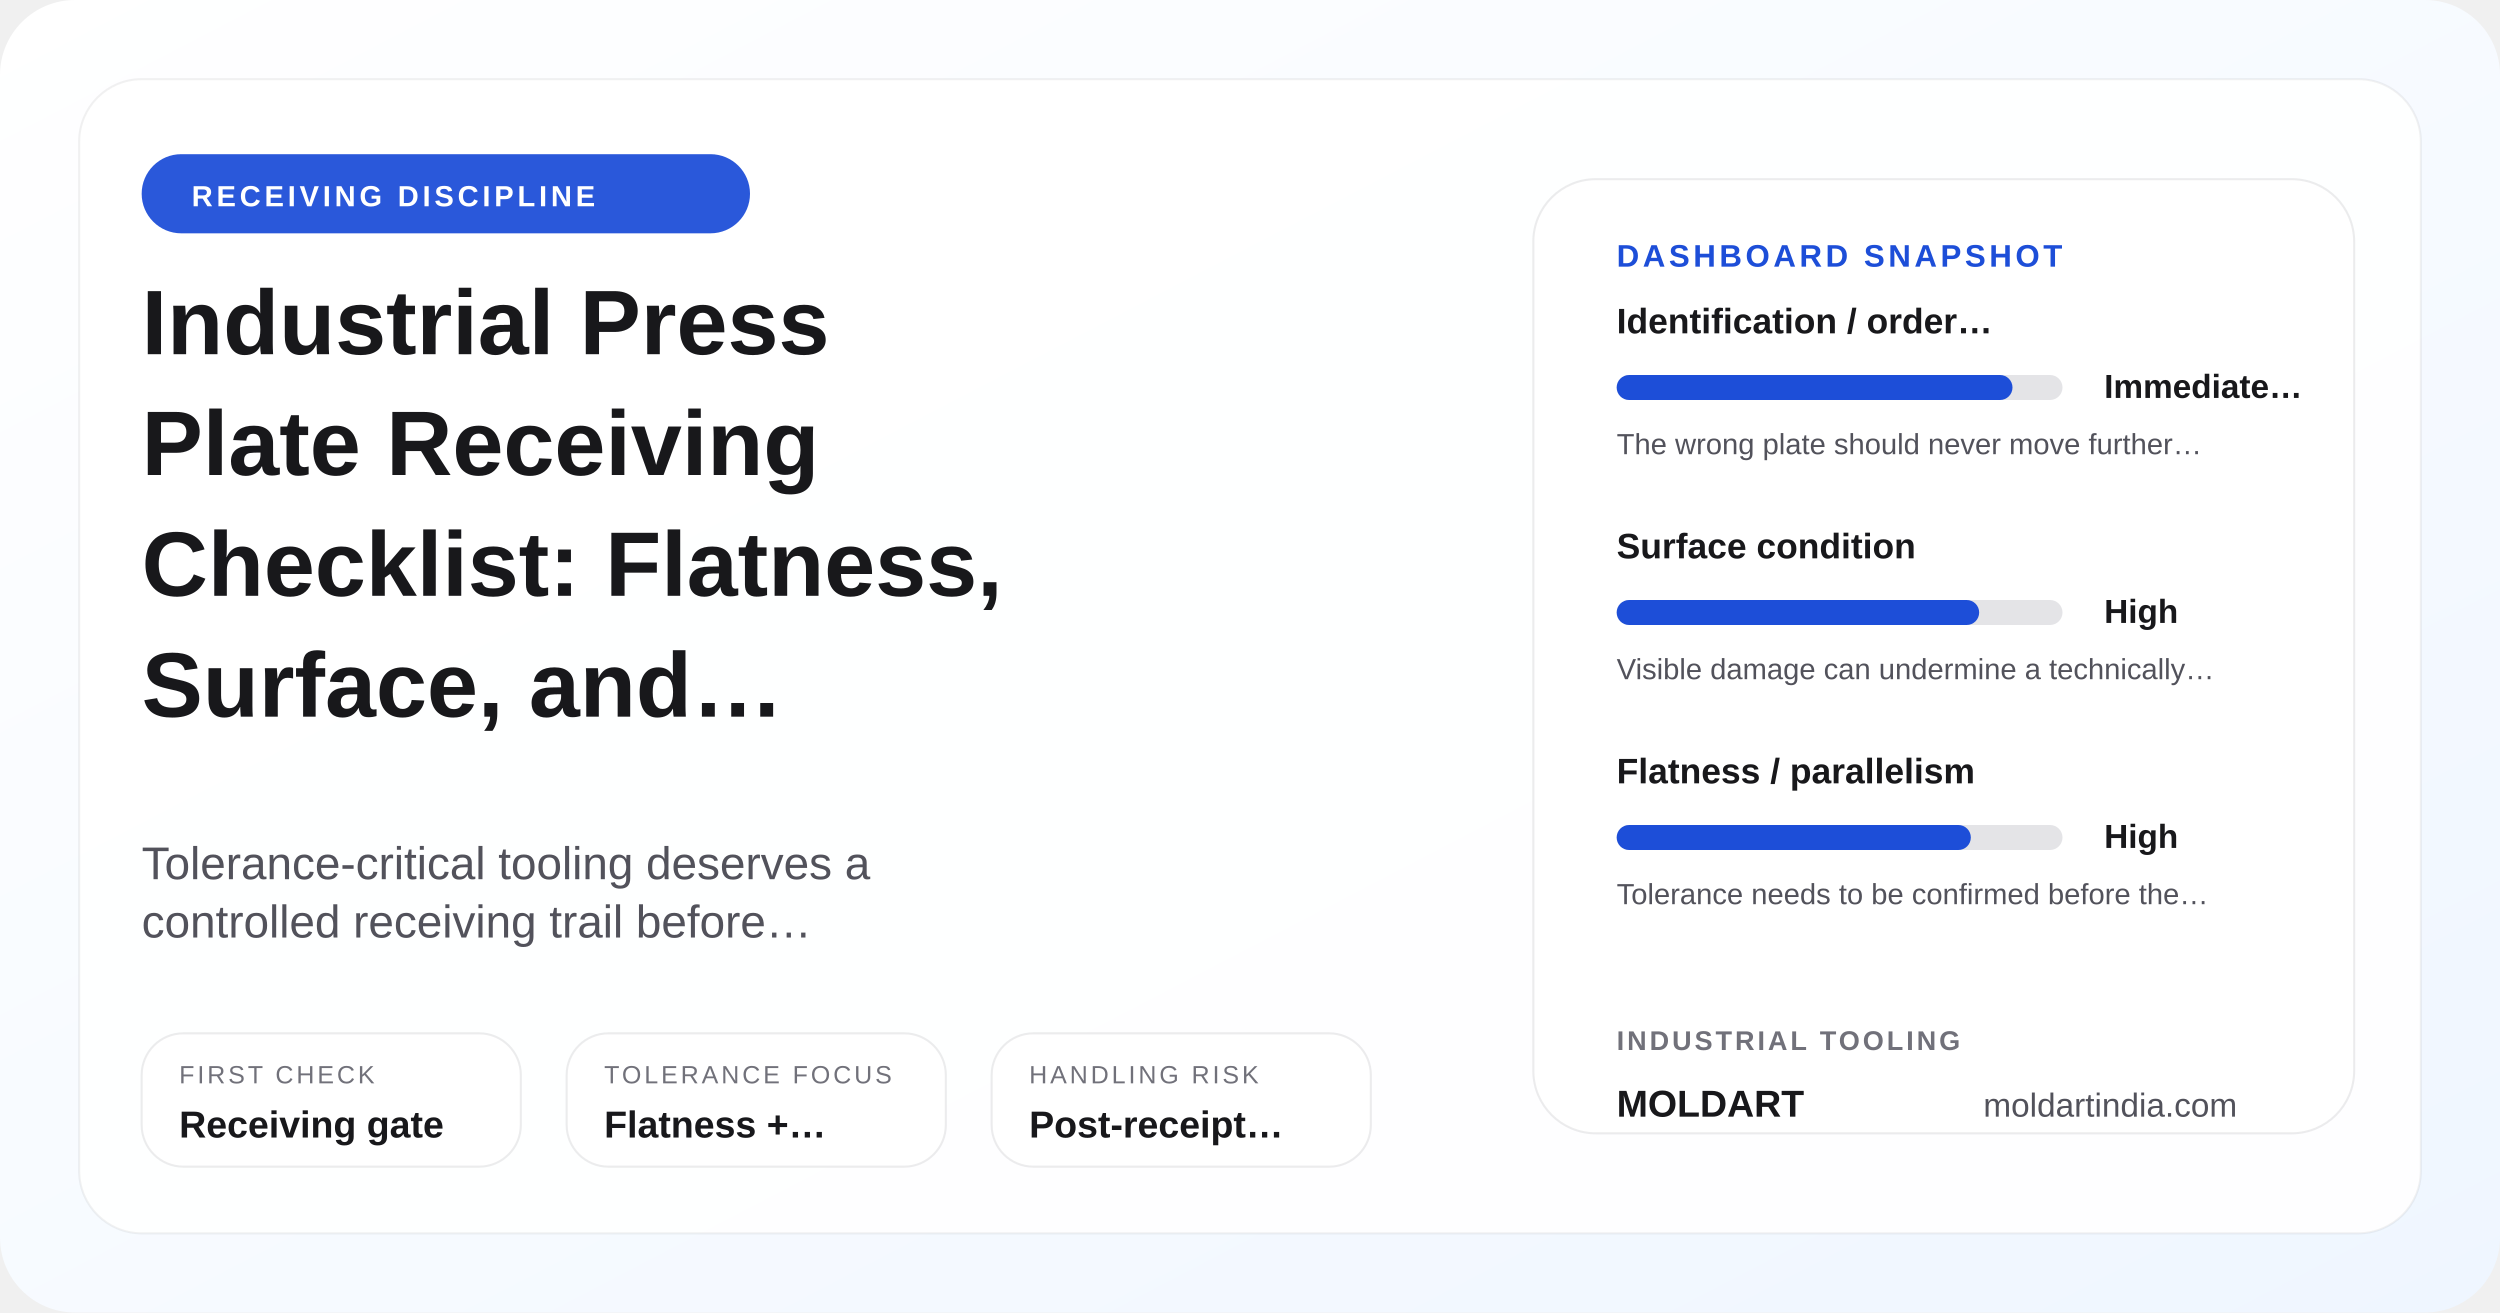
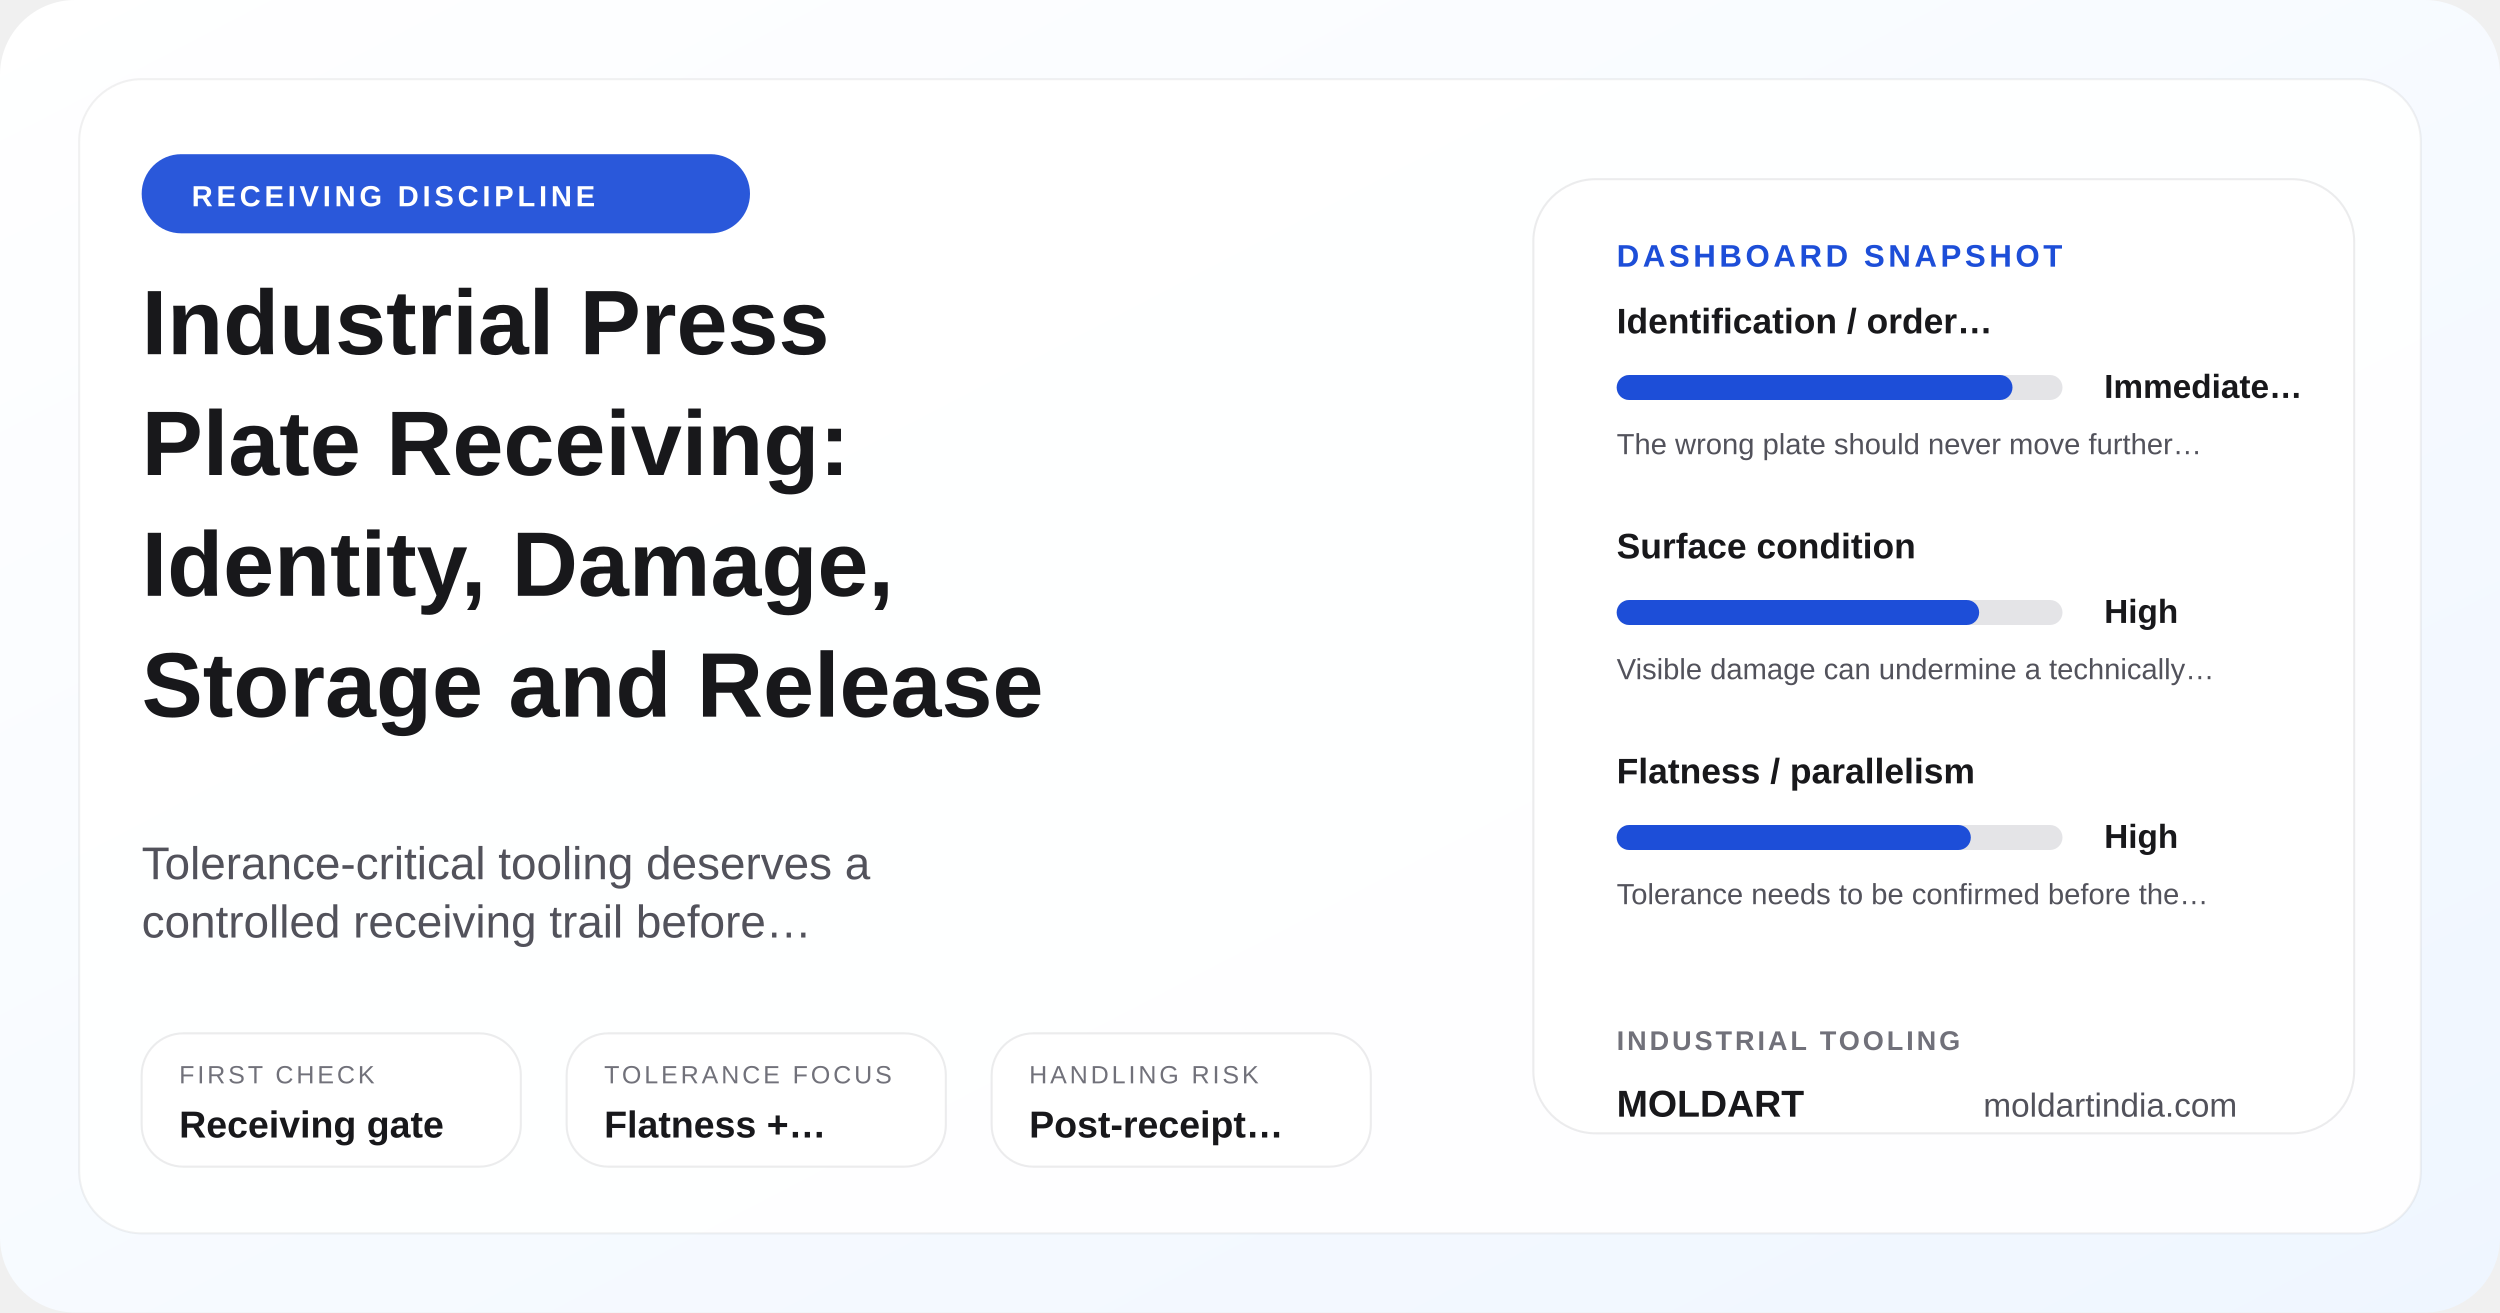
- <svg xmlns="http://www.w3.org/2000/svg" width="1200" height="630" viewBox="0 0 1200 630" role="img" aria-label="Industrial Press Plate Receiving Checklist: Flatness, Surface, and Handling">
+ <svg xmlns="http://www.w3.org/2000/svg" width="1200" height="630" viewBox="0 0 1200 630" role="img" aria-label="Industrial Press Plate Receiving: Identity, Damage, Storage and Release">
  <defs>
    <linearGradient id="posterGrad-industrial-press-plates-receiving-flatness-checklist" x1="0%" y1="0%" x2="100%" y2="100%">
      <stop offset="0%" stop-color="#ffffff" />
      <stop offset="100%" stop-color="#eff6ff" />
    </linearGradient>
  </defs>
  <rect width="1200" height="630" rx="36" fill="url(#posterGrad-industrial-press-plates-receiving-flatness-checklist)" />
  <rect x="38" y="38" width="1124" height="554" rx="30" fill="rgba(255,255,255,0.9)" stroke="rgba(24,24,27,0.06)" />
  <circle cx="1072" cy="110" r="18" fill="#bfdbfe" />
  <circle cx="1036" cy="110" r="8" fill="#1d4ed8" />
  <rect x="68" y="74" width="292" height="38" rx="19" fill="#1d4ed8" opacity="0.94" />
  <text x="92" y="99" font-family="Arial, sans-serif" font-size="14" font-weight="700" fill="#ffffff" letter-spacing="1.8">RECEIVING DISCIPLINE</text>
  <text x="68" y="170" font-family="Arial, sans-serif" font-size="44" font-weight="700" fill="#18181b">Industrial Press</text>
-   <text x="68" y="228" font-family="Arial, sans-serif" font-size="44" font-weight="700" fill="#18181b">Plate Receiving</text>
-   <text x="68" y="286" font-family="Arial, sans-serif" font-size="44" font-weight="700" fill="#18181b">Checklist: Flatness,</text>
-   <text x="68" y="344" font-family="Arial, sans-serif" font-size="44" font-weight="700" fill="#18181b">Surface, and…</text>
+   <text x="68" y="228" font-family="Arial, sans-serif" font-size="44" font-weight="700" fill="#18181b">Plate Receiving:</text>
+   <text x="68" y="286" font-family="Arial, sans-serif" font-size="44" font-weight="700" fill="#18181b">Identity, Damage,</text>
+   <text x="68" y="344" font-family="Arial, sans-serif" font-size="44" font-weight="700" fill="#18181b">Storage and Release</text>
  <text x="68" y="422" font-family="Arial, sans-serif" font-size="22" fill="#52525b">Tolerance-critical tooling deserves a</text>
  <text x="68" y="450" font-family="Arial, sans-serif" font-size="22" fill="#52525b">controlled receiving trail before…</text>
  <rect x="68" y="496" width="182" height="64" rx="20" fill="rgba(255,255,255,0.94)" stroke="rgba(24,24,27,0.08)" />
  <text x="86" y="520" font-family="Arial, sans-serif" font-size="12" fill="#71717a" letter-spacing="1.4">FIRST CHECK</text>
  <text x="86" y="546" font-family="Arial, sans-serif" font-size="18" font-weight="700" fill="#18181b">Receiving gate</text>
  <rect x="272" y="496" width="182" height="64" rx="20" fill="rgba(255,255,255,0.94)" stroke="rgba(24,24,27,0.08)" />
  <text x="290" y="520" font-family="Arial, sans-serif" font-size="12" fill="#71717a" letter-spacing="1.4">TOLERANCE FOCUS</text>
  <text x="290" y="546" font-family="Arial, sans-serif" font-size="18" font-weight="700" fill="#18181b">Flatness +…</text>
  <rect x="476" y="496" width="182" height="64" rx="20" fill="rgba(255,255,255,0.94)" stroke="rgba(24,24,27,0.08)" />
  <text x="494" y="520" font-family="Arial, sans-serif" font-size="12" fill="#71717a" letter-spacing="1.4">HANDLING RISK</text>
  <text x="494" y="546" font-family="Arial, sans-serif" font-size="18" font-weight="700" fill="#18181b">Post-receipt…</text>
  <rect x="736" y="86" width="394" height="458" rx="30" fill="#ffffff" stroke="rgba(24,24,27,0.08)" />
  <text x="776" y="128" font-family="Arial, sans-serif" font-size="15" font-weight="700" fill="#1d4ed8" letter-spacing="1.7">DASHBOARD SNAPSHOT</text>
  <text x="776" y="160" font-family="Arial, sans-serif" font-size="17" font-weight="700" fill="#18181b">Identification / order…</text>
  <rect x="776" y="180" width="214" height="12" rx="6" fill="#e4e4e7" />
  <rect x="776" y="180" width="190" height="12" rx="6" fill="#1d4ed8" />
  <text x="1010" y="191" font-family="Arial, sans-serif" font-size="16" font-weight="700" fill="#18181b">Immediate…</text>
  <text x="776" y="218" font-family="Arial, sans-serif" font-size="14" fill="#52525b">The wrong plate should never move further…</text>
  <text x="776" y="268" font-family="Arial, sans-serif" font-size="17" font-weight="700" fill="#18181b">Surface condition</text>
  <rect x="776" y="288" width="214" height="12" rx="6" fill="#e4e4e7" />
  <rect x="776" y="288" width="174" height="12" rx="6" fill="#1d4ed8" />
  <text x="1010" y="299" font-family="Arial, sans-serif" font-size="16" font-weight="700" fill="#18181b">High</text>
  <text x="776" y="326" font-family="Arial, sans-serif" font-size="14" fill="#52525b">Visible damage can undermine a technically…</text>
  <text x="776" y="376" font-family="Arial, sans-serif" font-size="17" font-weight="700" fill="#18181b">Flatness / parallelism</text>
  <rect x="776" y="396" width="214" height="12" rx="6" fill="#e4e4e7" />
  <rect x="776" y="396" width="170" height="12" rx="6" fill="#1d4ed8" />
  <text x="1010" y="407" font-family="Arial, sans-serif" font-size="16" font-weight="700" fill="#18181b">High</text>
  <text x="776" y="434" font-family="Arial, sans-serif" font-size="14" fill="#52525b">Tolerance needs to be confirmed before the…</text>
  <text x="776" y="504" font-family="Arial, sans-serif" font-size="13" font-weight="700" fill="#71717a" letter-spacing="1.4">INDUSTRIAL TOOLING</text>
  <text x="776" y="536" font-family="Arial, sans-serif" font-size="18" font-weight="700" fill="#18181b">MOLDART</text>
  <text x="952" y="536" font-family="Arial, sans-serif" font-size="16" fill="#52525b">moldartindia.com</text>
</svg>
